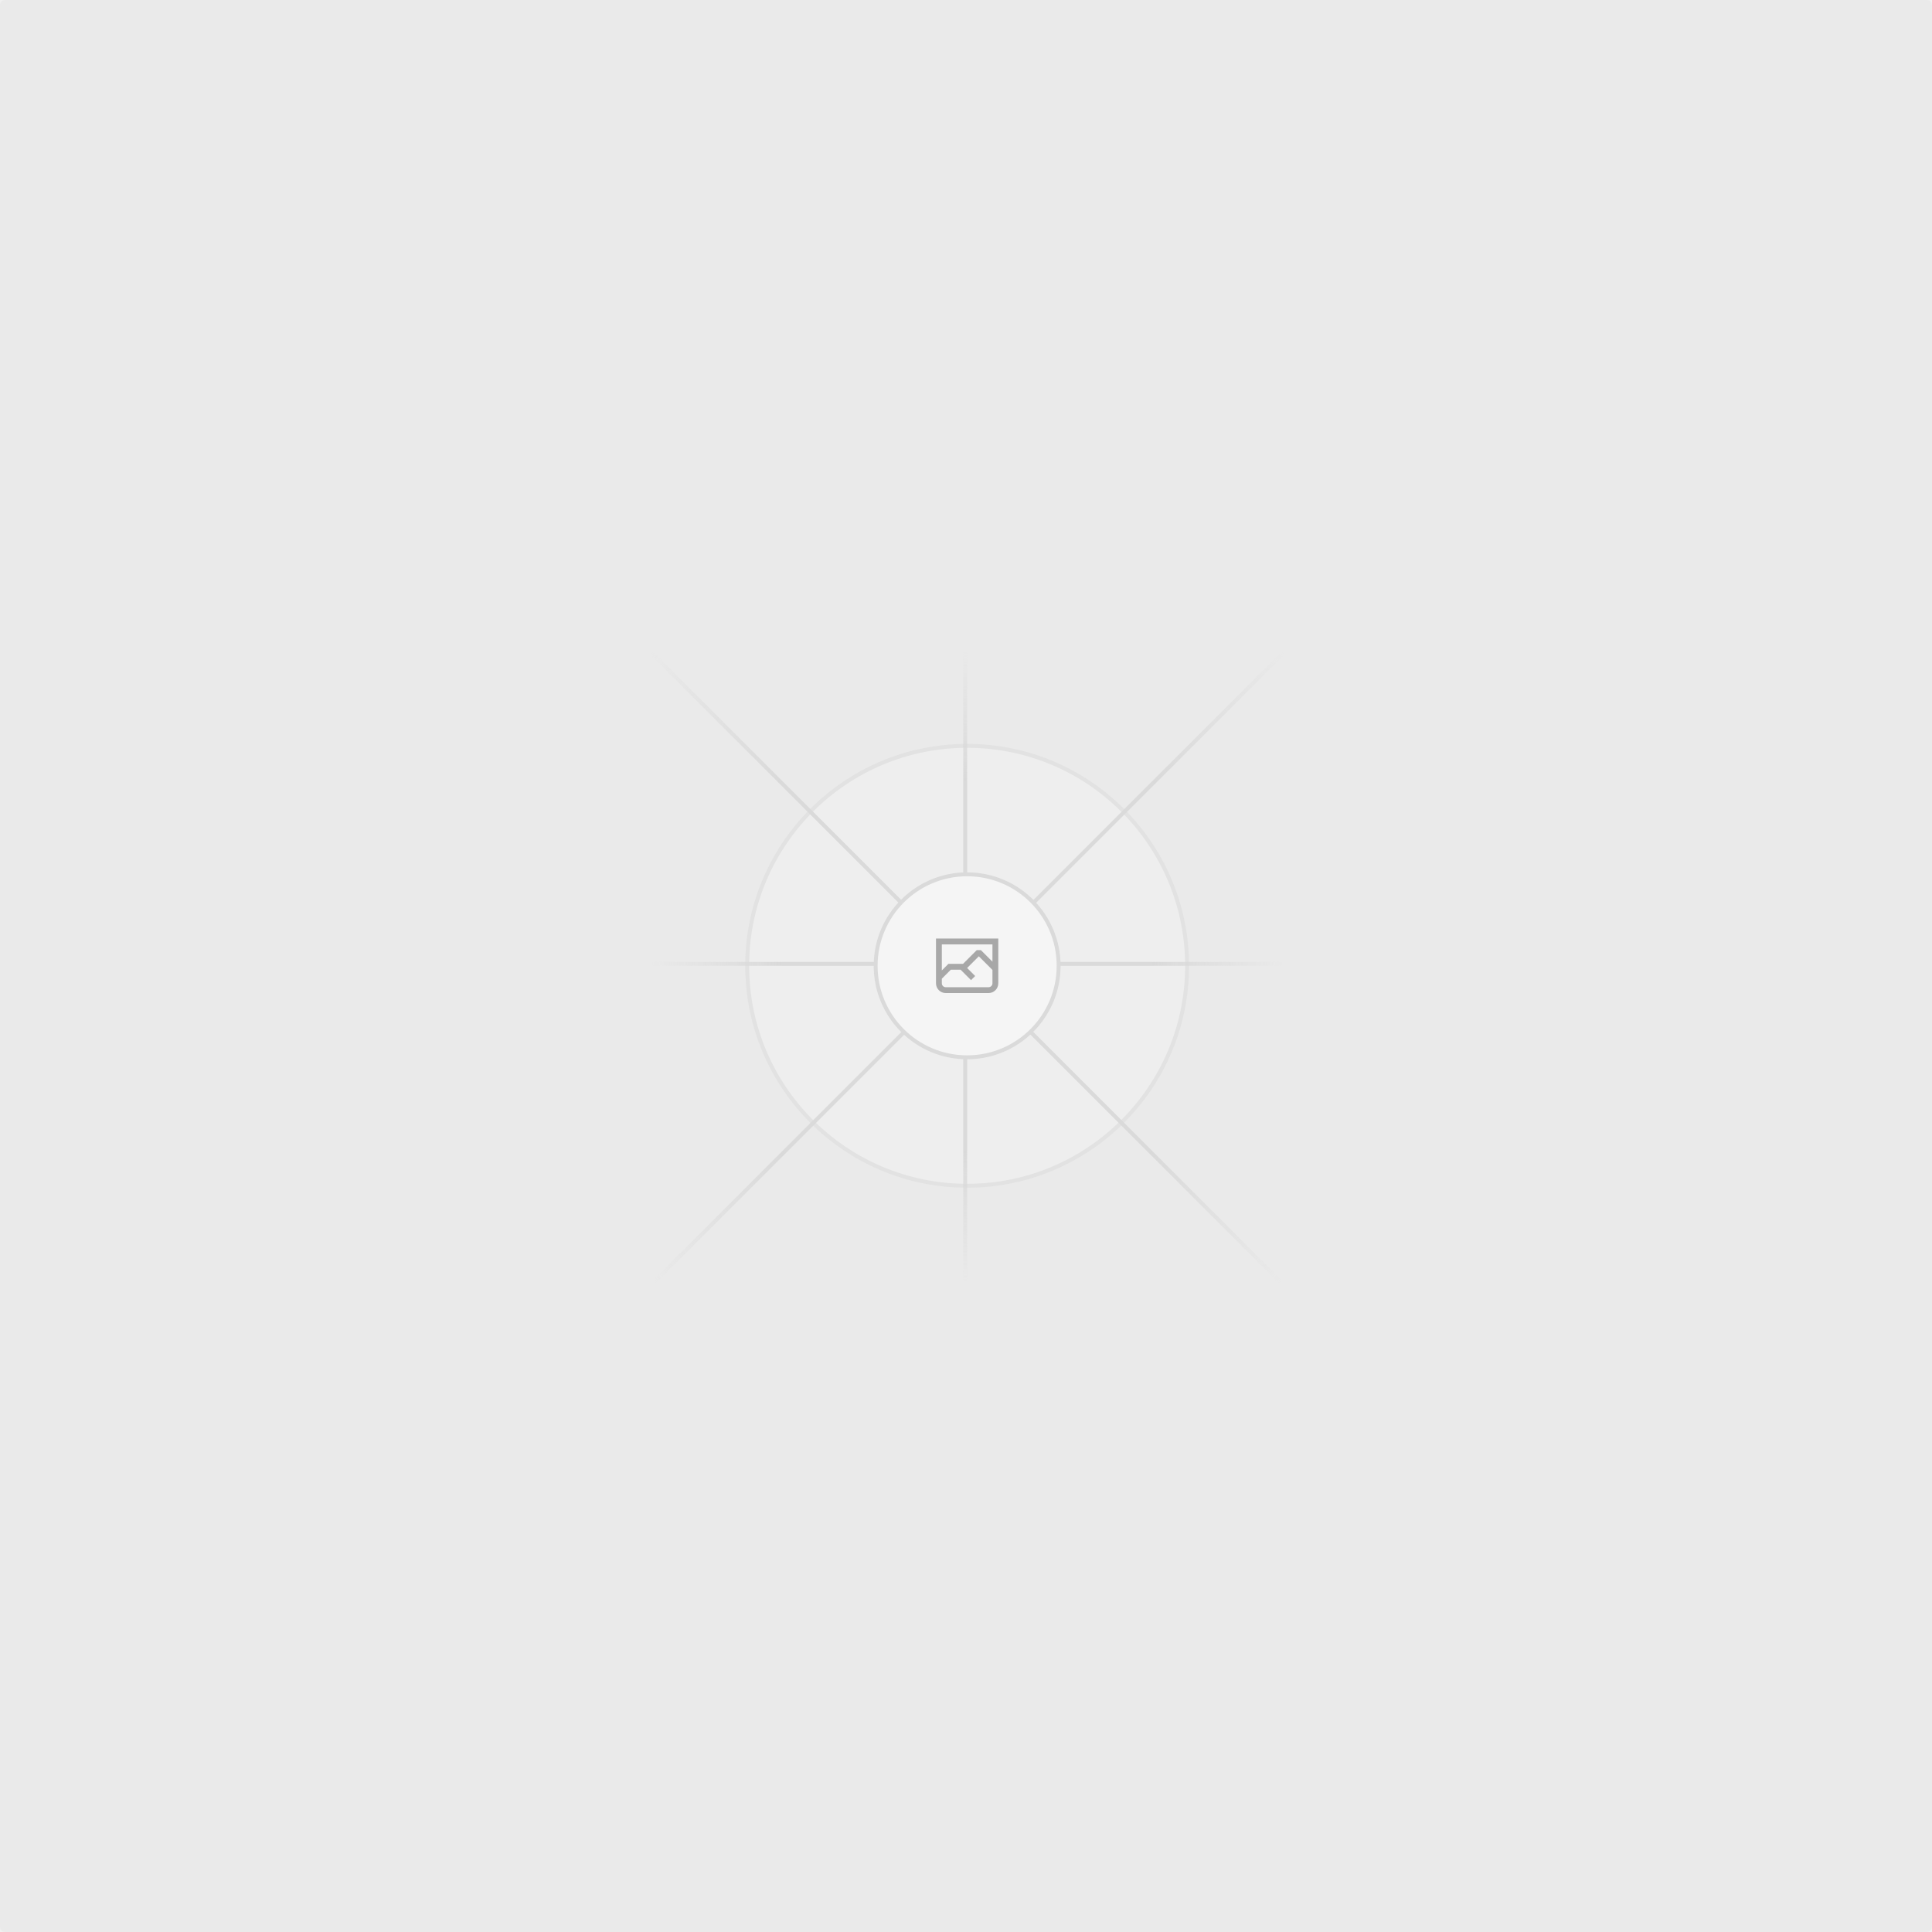
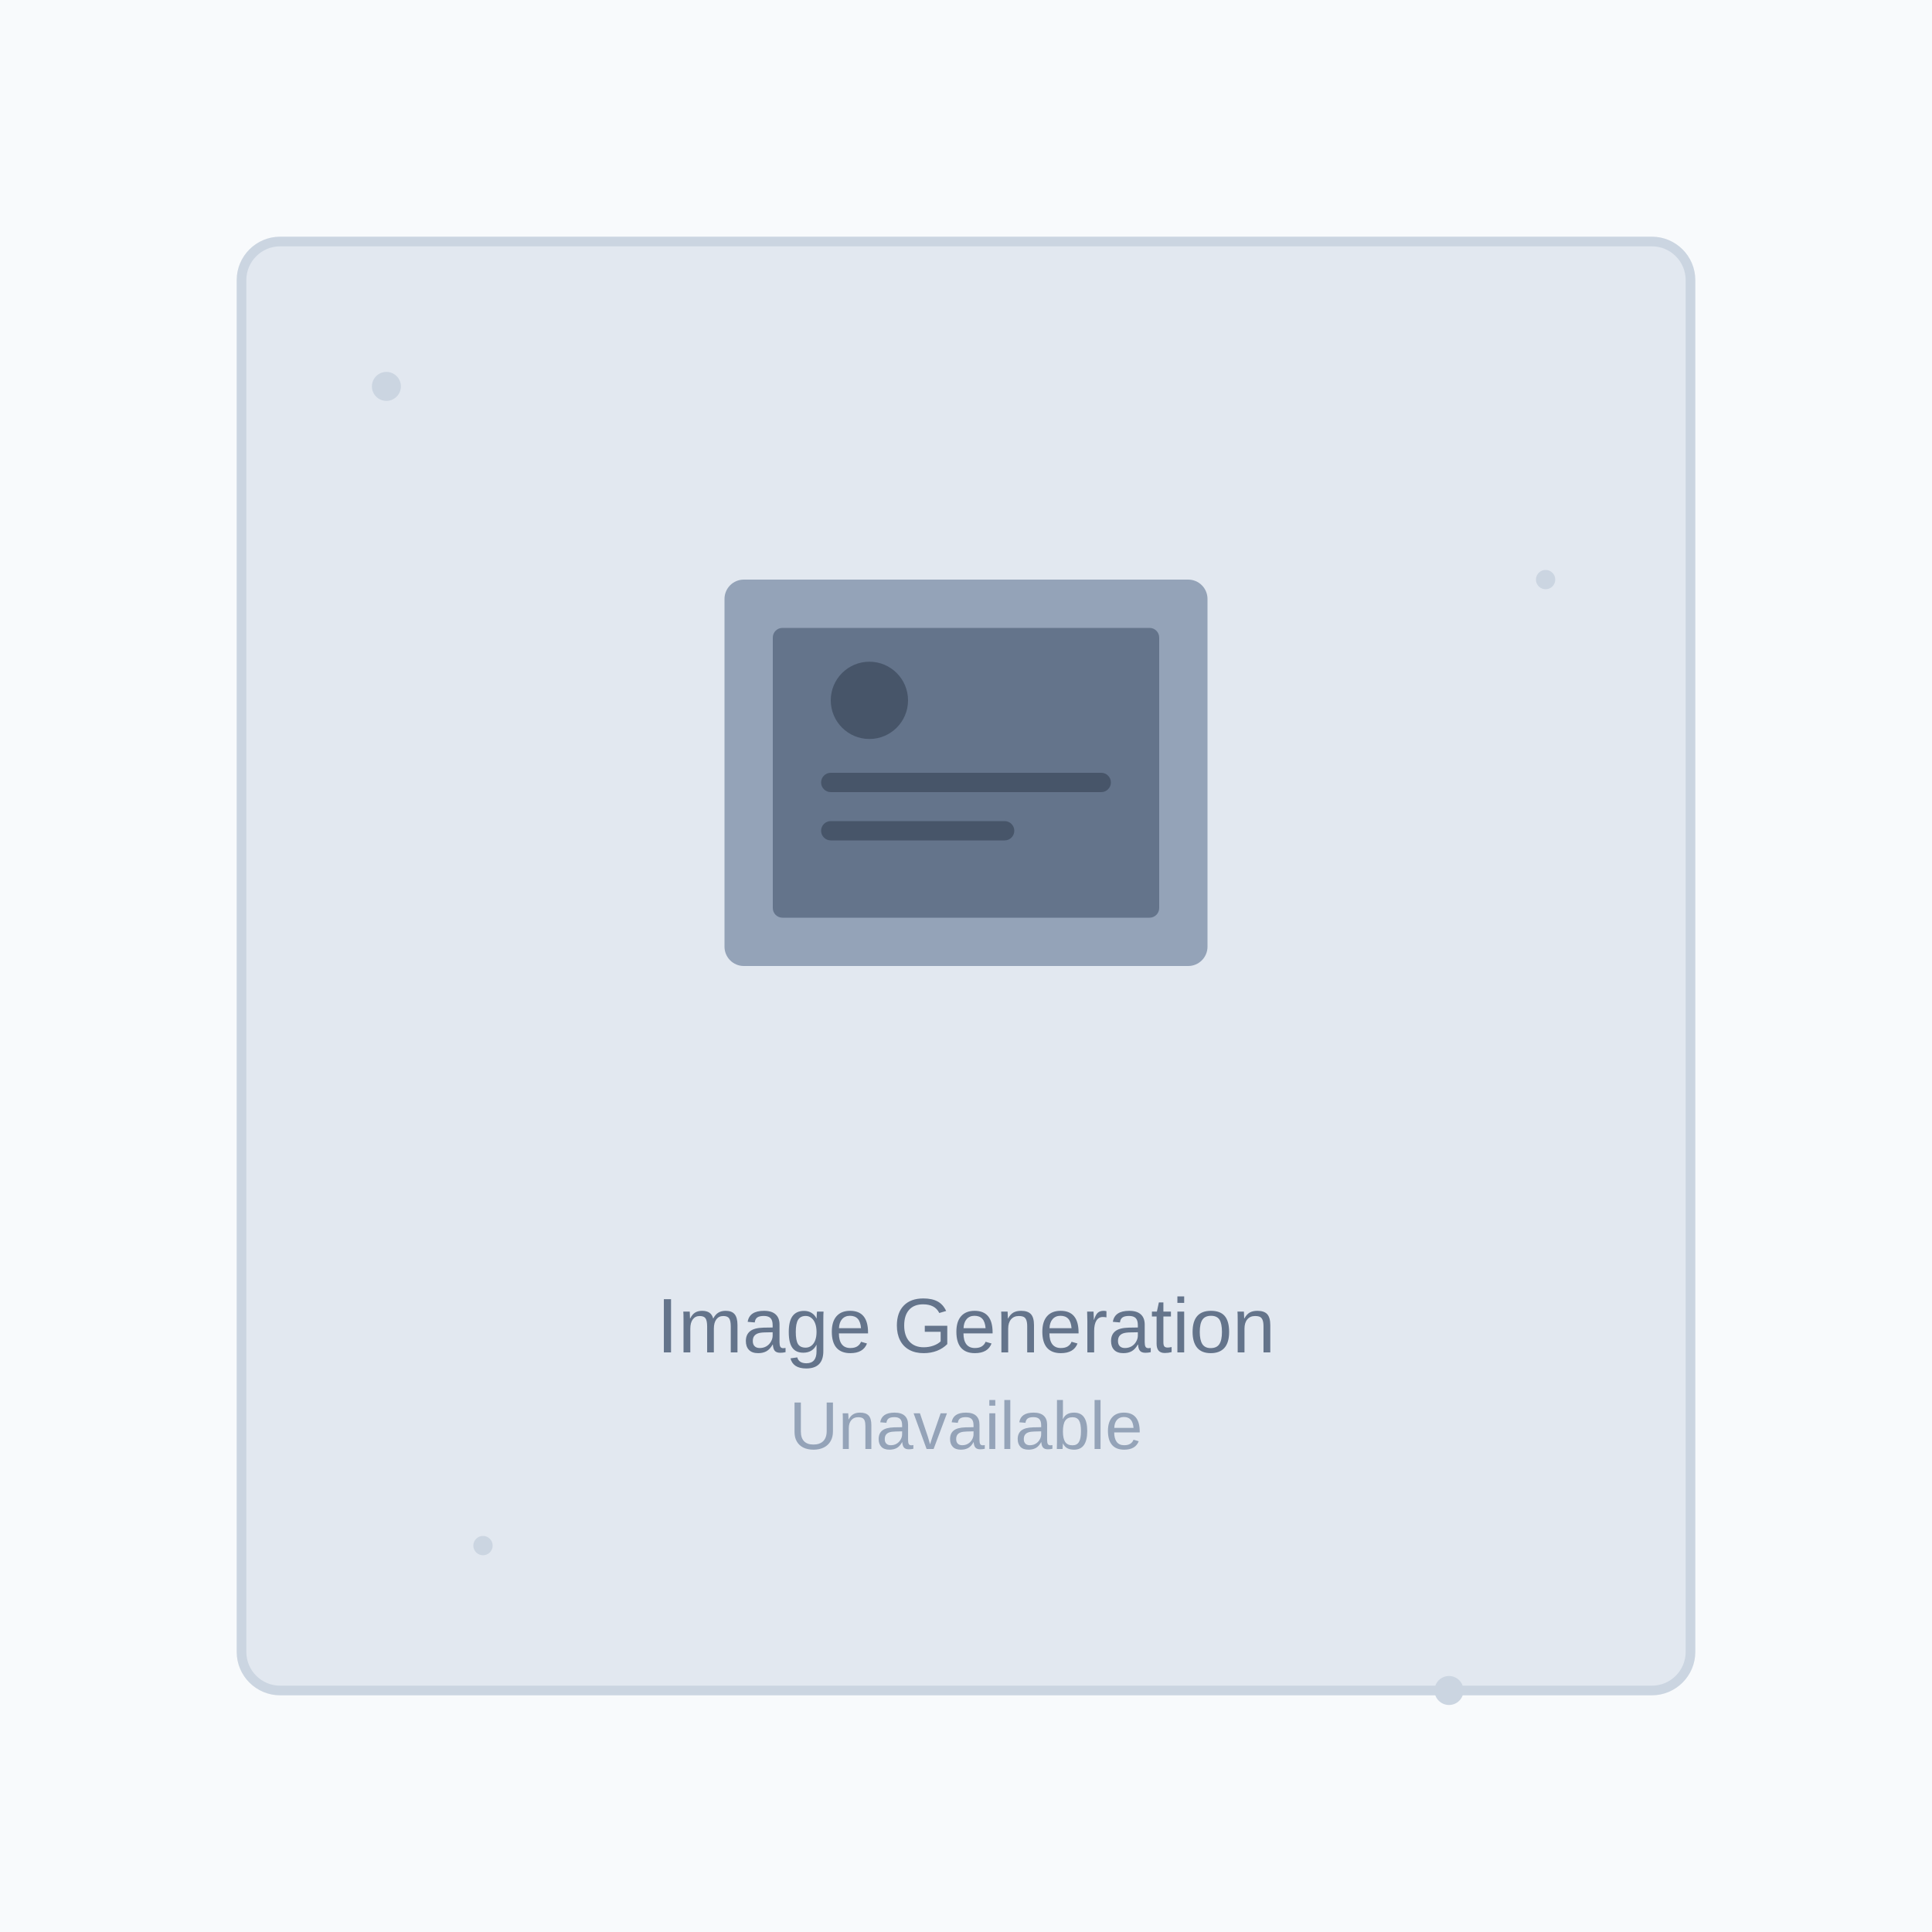
- <svg xmlns="http://www.w3.org/2000/svg" width="1200" height="1200" fill="none">
-   <rect width="1200" height="1200" fill="#EAEAEA" rx="3" />
-   <g opacity=".5">
-     <g opacity=".5">
-       <path fill="#FAFAFA" d="M600.709 736.5c-75.454 0-136.621-61.167-136.621-136.62 0-75.454 61.167-136.621 136.621-136.621 75.453 0 136.62 61.167 136.62 136.621 0 75.453-61.167 136.62-136.62 136.62Z" />
-       <path stroke="#C9C9C9" stroke-width="2.418" d="M600.709 736.5c-75.454 0-136.621-61.167-136.621-136.62 0-75.454 61.167-136.621 136.621-136.621 75.453 0 136.62 61.167 136.62 136.621 0 75.453-61.167 136.62-136.62 136.62Z" />
-     </g>
-     <path stroke="url(#a)" stroke-width="2.418" d="M0-1.209h553.581" transform="scale(1 -1) rotate(45 1163.11 91.165)" />
-     <path stroke="url(#b)" stroke-width="2.418" d="M404.846 598.671h391.726" />
-     <path stroke="url(#c)" stroke-width="2.418" d="M599.5 795.742V404.017" />
-     <path stroke="url(#d)" stroke-width="2.418" d="m795.717 796.597-391.441-391.44" />
-     <path fill="#fff" d="M600.709 656.704c-31.384 0-56.825-25.441-56.825-56.824 0-31.384 25.441-56.825 56.825-56.825 31.383 0 56.824 25.441 56.824 56.825 0 31.383-25.441 56.824-56.824 56.824Z" />
-     <g clip-path="url(#e)">
-       <path fill="#666" fill-rule="evenodd" d="M616.426 586.58h-31.434v16.176l3.553-3.554.531-.531h9.068l.074-.074 8.463-8.463h2.565l7.18 7.181V586.58Zm-15.715 14.654 3.698 3.699 1.283 1.282-2.565 2.565-1.282-1.283-5.2-5.199h-6.066l-5.514 5.514-.073.073v2.876a2.418 2.418 0 0 0 2.418 2.418h26.598a2.418 2.418 0 0 0 2.418-2.418v-8.317l-8.463-8.463-7.181 7.181-.071.072Zm-19.347 5.442v4.085a6.045 6.045 0 0 0 6.046 6.045h26.598a6.044 6.044 0 0 0 6.045-6.045v-7.108l1.356-1.355-1.282-1.283-.074-.073v-17.989h-38.689v23.43l-.146.146.146.147Z" clip-rule="evenodd" />
-     </g>
-     <path stroke="#C9C9C9" stroke-width="2.418" d="M600.709 656.704c-31.384 0-56.825-25.441-56.825-56.824 0-31.384 25.441-56.825 56.825-56.825 31.383 0 56.824 25.441 56.824 56.825 0 31.383-25.441 56.824-56.824 56.824Z" />
+ <svg xmlns="http://www.w3.org/2000/svg" width="400" height="400" viewBox="0 0 400 400" fill="none">
+   <rect width="400" height="400" fill="#f8fafc" />
+   <rect x="50" y="50" width="300" height="300" rx="8" fill="#e2e8f0" stroke="#cbd5e1" stroke-width="2" />
+   <g transform="translate(150, 120)">
+     <rect x="0" y="0" width="100" height="80" rx="4" fill="#94a3b8" />
+     <rect x="10" y="10" width="80" height="60" rx="2" fill="#64748b" />
+     <circle cx="30" cy="25" r="8" fill="#475569" />
+     <rect x="20" y="40" width="60" height="4" rx="2" fill="#475569" />
+     <rect x="20" y="50" width="40" height="4" rx="2" fill="#475569" />
  </g>
-   <defs>
-     <linearGradient id="a" x1="554.061" x2="-.48" y1=".083" y2=".087" gradientUnits="userSpaceOnUse">
-       <stop stop-color="#C9C9C9" stop-opacity="0" />
-       <stop offset=".208" stop-color="#C9C9C9" />
-       <stop offset=".792" stop-color="#C9C9C9" />
-       <stop offset="1" stop-color="#C9C9C9" stop-opacity="0" />
-     </linearGradient>
-     <linearGradient id="b" x1="796.912" x2="404.507" y1="599.963" y2="599.965" gradientUnits="userSpaceOnUse">
-       <stop stop-color="#C9C9C9" stop-opacity="0" />
-       <stop offset=".208" stop-color="#C9C9C9" />
-       <stop offset=".792" stop-color="#C9C9C9" />
-       <stop offset="1" stop-color="#C9C9C9" stop-opacity="0" />
-     </linearGradient>
-     <linearGradient id="c" x1="600.792" x2="600.794" y1="403.677" y2="796.082" gradientUnits="userSpaceOnUse">
-       <stop stop-color="#C9C9C9" stop-opacity="0" />
-       <stop offset=".208" stop-color="#C9C9C9" />
-       <stop offset=".792" stop-color="#C9C9C9" />
-       <stop offset="1" stop-color="#C9C9C9" stop-opacity="0" />
-     </linearGradient>
-     <linearGradient id="d" x1="404.85" x2="796.972" y1="403.903" y2="796.02" gradientUnits="userSpaceOnUse">
-       <stop stop-color="#C9C9C9" stop-opacity="0" />
-       <stop offset=".208" stop-color="#C9C9C9" />
-       <stop offset=".792" stop-color="#C9C9C9" />
-       <stop offset="1" stop-color="#C9C9C9" stop-opacity="0" />
-     </linearGradient>
-     <clipPath id="e">
-       <path fill="#fff" d="M581.364 580.535h38.689v38.689h-38.689z" />
-     </clipPath>
-   </defs>
+   <text x="200" y="280" text-anchor="middle" font-family="Arial, sans-serif" font-size="16" fill="#64748b">
+     Image Generation
+   </text>
+   <text x="200" y="300" text-anchor="middle" font-family="Arial, sans-serif" font-size="14" fill="#94a3b8">
+     Unavailable
+   </text>
+   <circle cx="80" cy="80" r="3" fill="#cbd5e1" />
+   <circle cx="320" cy="120" r="2" fill="#cbd5e1" />
+   <circle cx="100" cy="320" r="2" fill="#cbd5e1" />
+   <circle cx="300" cy="350" r="3" fill="#cbd5e1" />
</svg>
